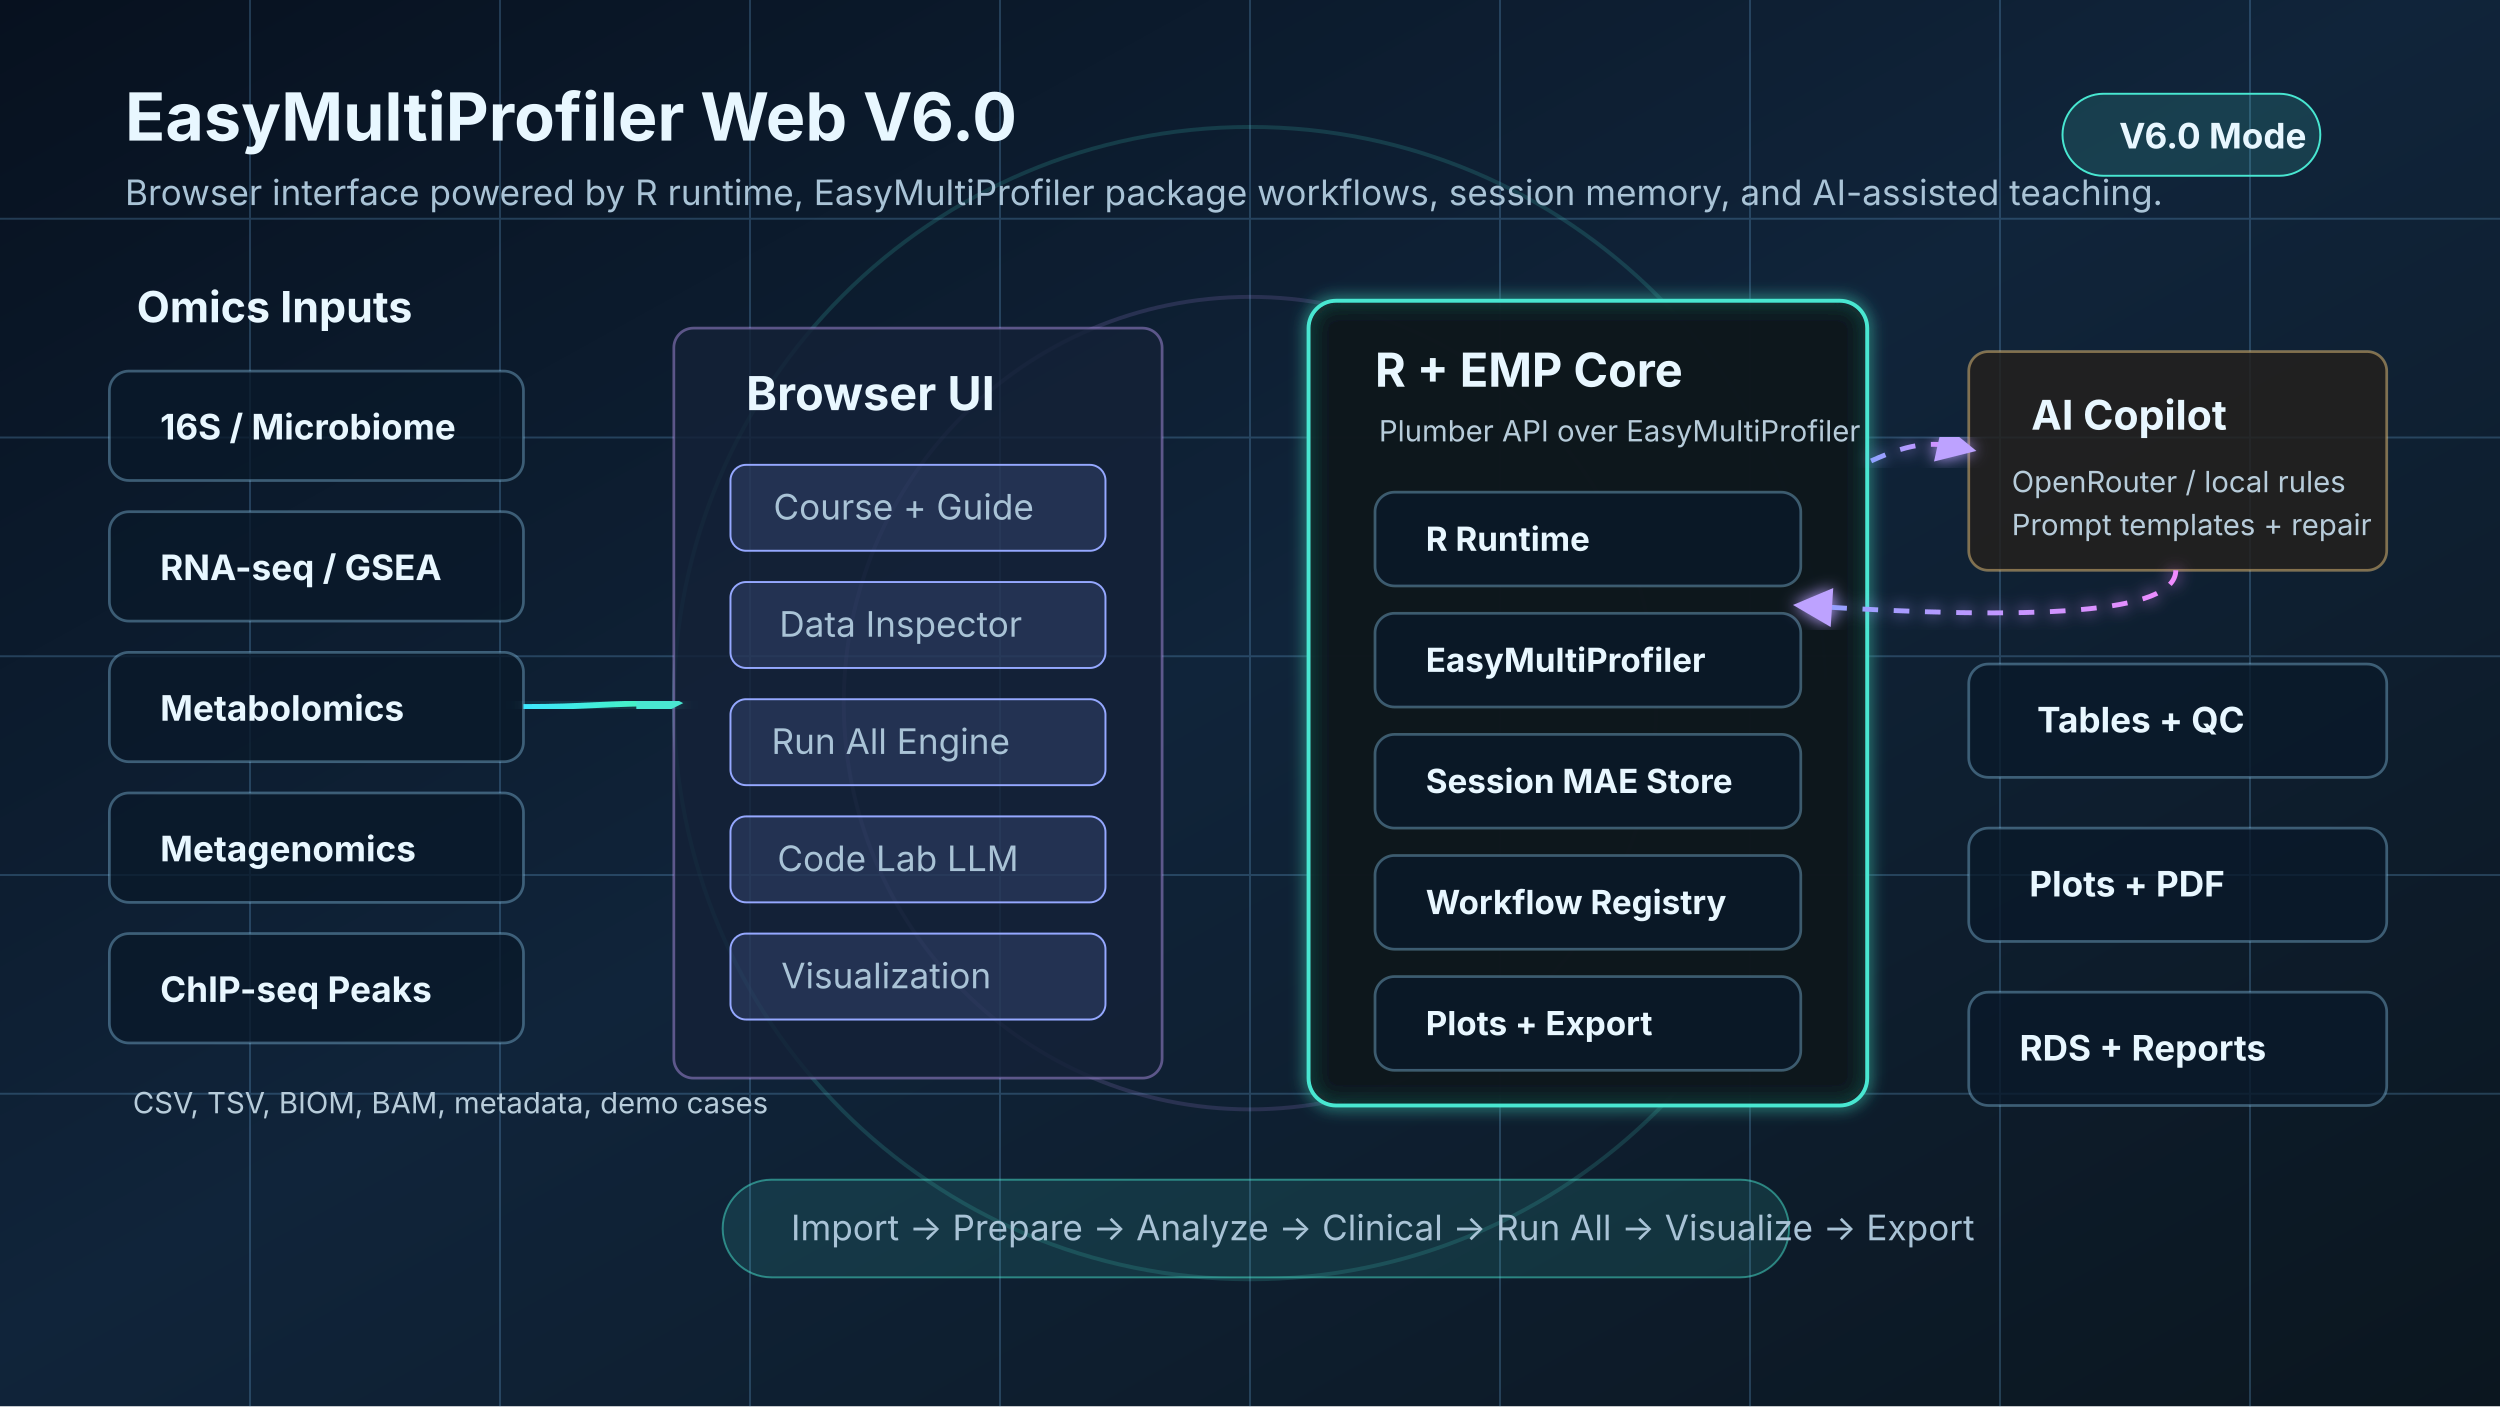
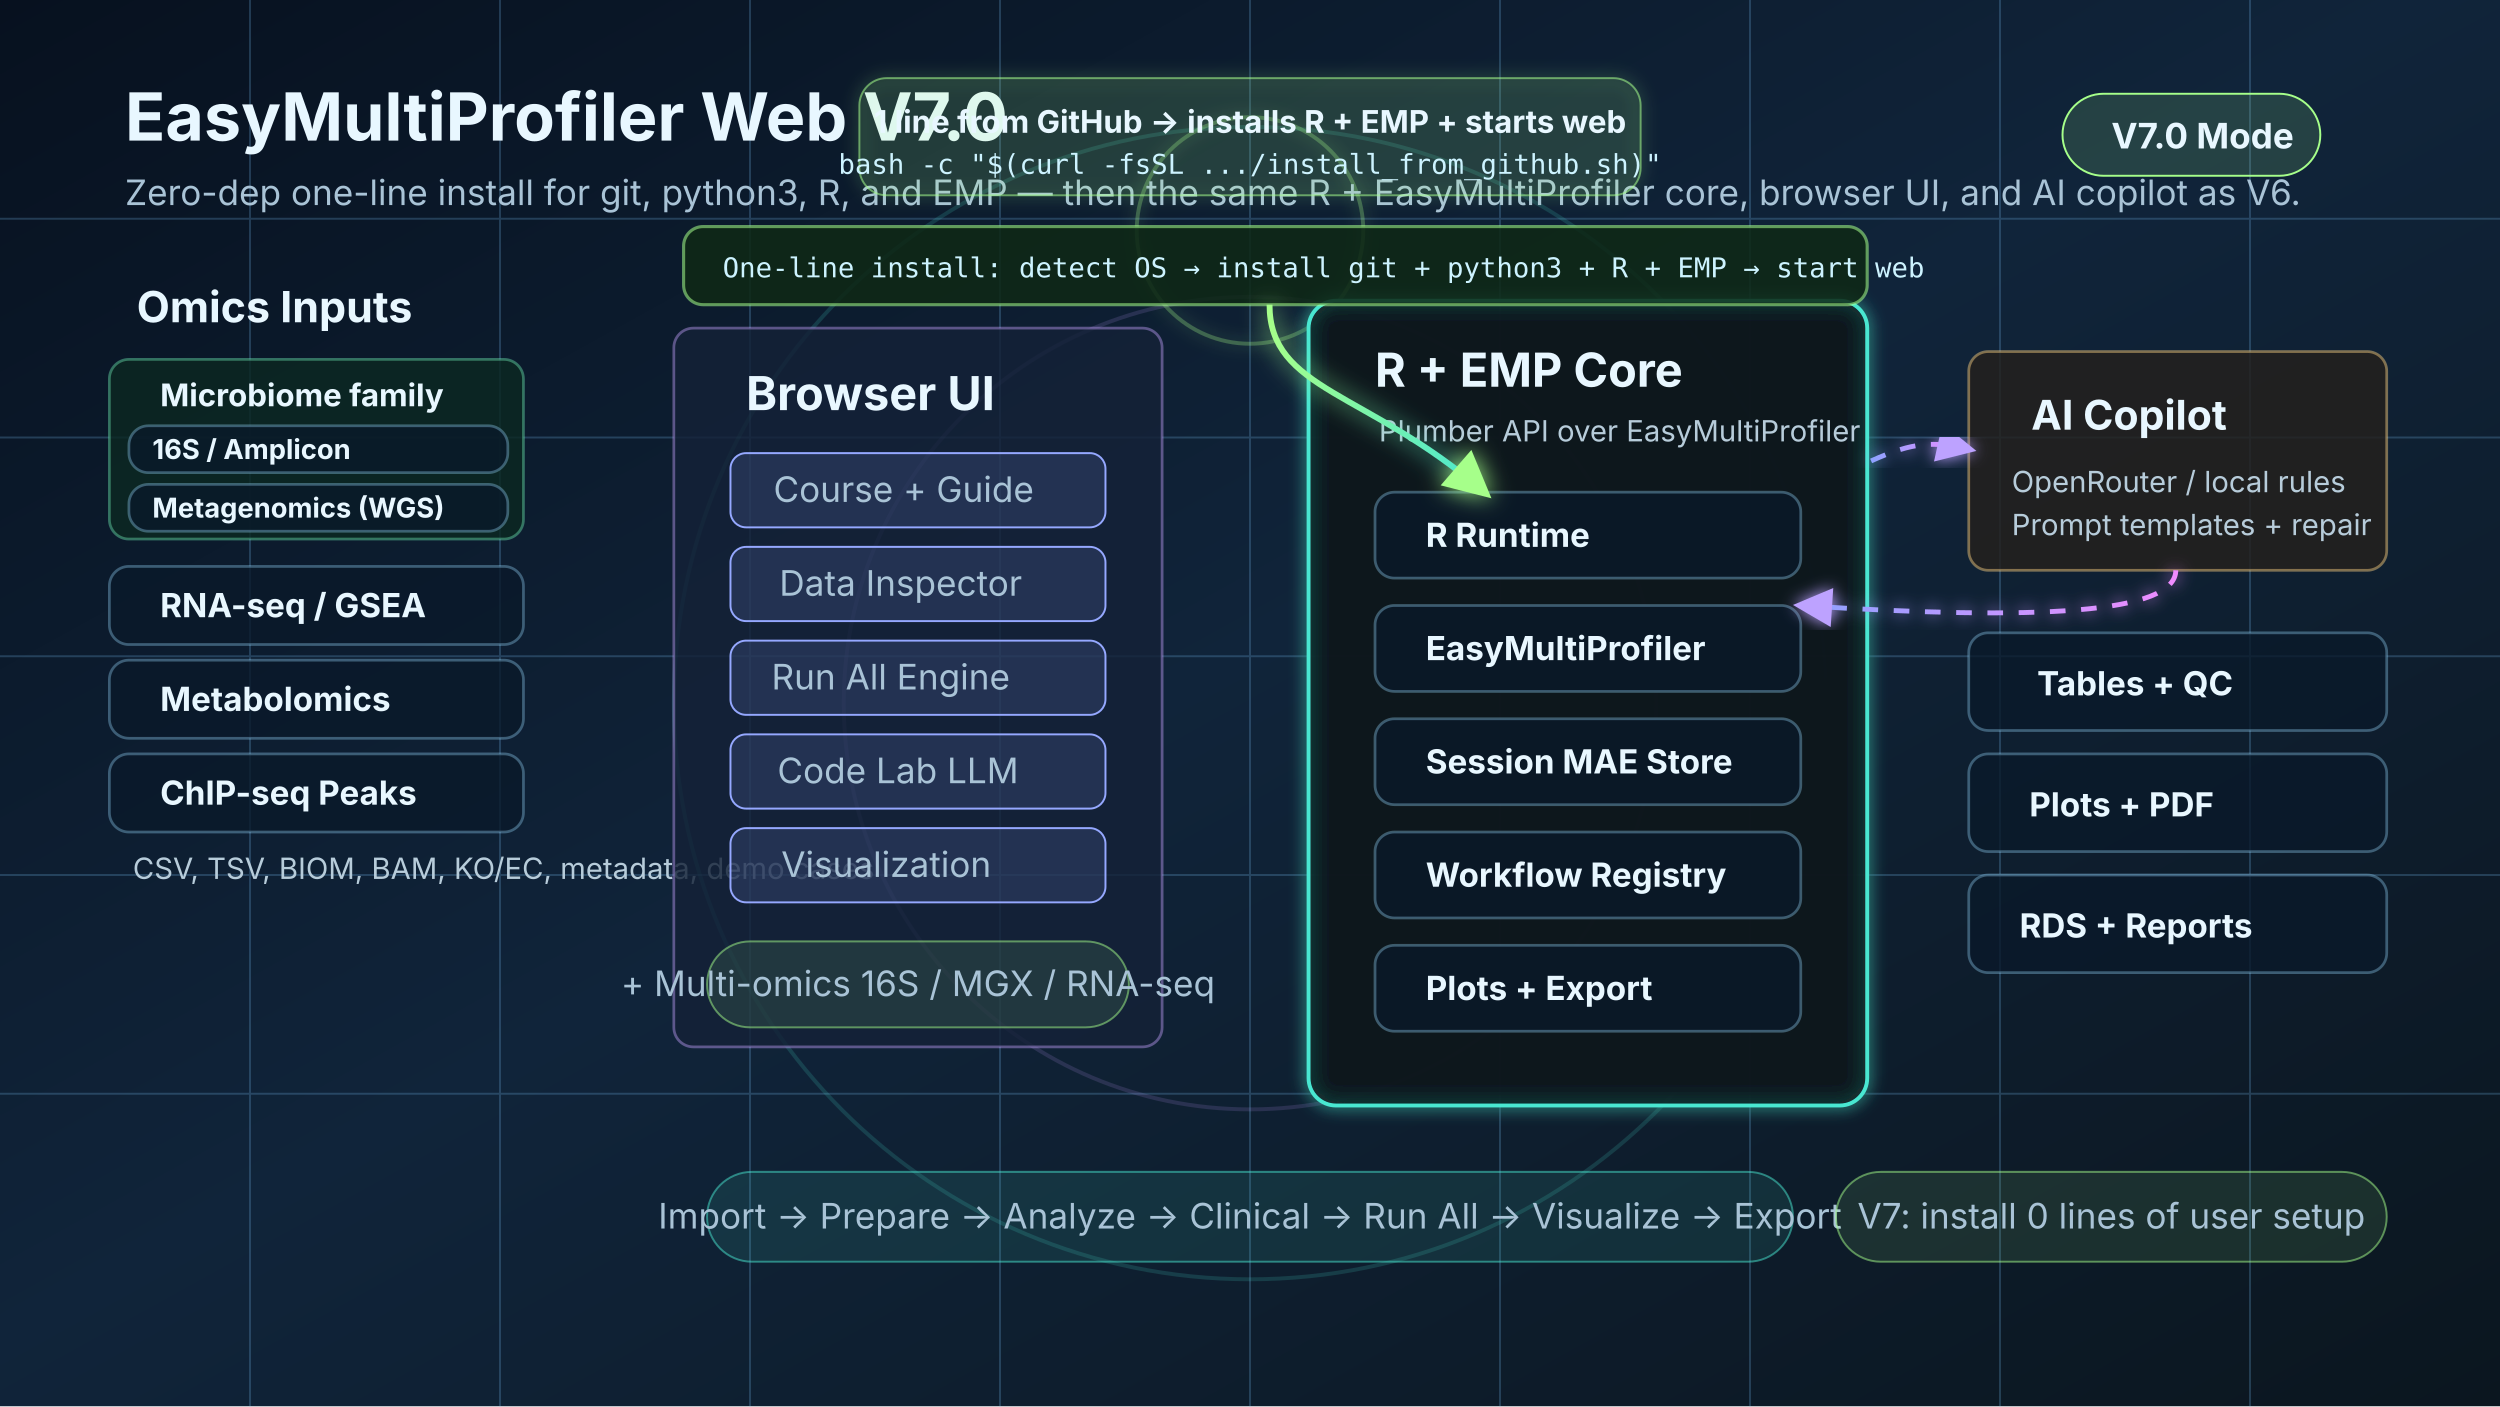
<svg xmlns="http://www.w3.org/2000/svg" width="1280" height="720" viewBox="0 0 1280 720" role="img" aria-labelledby="title desc">
  <defs>
    <linearGradient id="bg" x1="0" x2="1" y1="0" y2="1">
      <stop offset="0" stop-color="#07111f" />
      <stop offset="0.48" stop-color="#10243a" />
      <stop offset="1" stop-color="#0b161f" />
    </linearGradient>
    <linearGradient id="cyan" x1="0" x2="1">
      <stop offset="0" stop-color="#3ee7ff" />
      <stop offset="1" stop-color="#47f5b2" />
    </linearGradient>
    <linearGradient id="violet" x1="0" x2="1">
      <stop offset="0" stop-color="#8da2ff" />
      <stop offset="1" stop-color="#f08cff" />
    </linearGradient>
    <linearGradient id="amber" x1="0" x2="1">
      <stop offset="0" stop-color="#ffe08a" />
      <stop offset="1" stop-color="#ff9d6c" />
    </linearGradient>
+     <linearGradient id="lime" x1="0" x2="1">
+       <stop offset="0" stop-color="#a6ff8a" />
+       <stop offset="1" stop-color="#48e7d1" />
+     </linearGradient>
    <filter id="glow" x="-40%" y="-40%" width="180%" height="180%">
      <feGaussianBlur stdDeviation="4" result="blur" />
+       <feMerge>
+         <feMergeNode in="blur" />
+         <feMergeNode in="SourceGraphic" />
+       </feMerge>
+     </filter>
+     <filter id="glowStrong" x="-40%" y="-40%" width="180%" height="180%">
+       <feGaussianBlur stdDeviation="6" result="blur" />
      <feMerge>
        <feMergeNode in="blur" />
        <feMergeNode in="SourceGraphic" />
      </feMerge>
    </filter>
    <marker id="arrowCyan" viewBox="0 0 10 10" refX="8" refY="5" markerWidth="8" markerHeight="8" orient="auto-start-reverse">
      <path d="M 0 0 L 10 5 L 0 10 z" fill="#48e7d1" />
    </marker>
    <marker id="arrowViolet" viewBox="0 0 10 10" refX="8" refY="5" markerWidth="8" markerHeight="8" orient="auto-start-reverse">
      <path d="M 0 0 L 10 5 L 0 10 z" fill="#bda2ff" />
    </marker>
+     <marker id="arrowLime" viewBox="0 0 10 10" refX="8" refY="5" markerWidth="8" markerHeight="8" orient="auto-start-reverse">
+       <path d="M 0 0 L 10 5 L 0 10 z" fill="#a6ff8a" />
+     </marker>
    <style>
      .label{font-family:Inter,Segoe UI,Arial,sans-serif;fill:#e8f7ff;font-weight:700;letter-spacing:0}
      .small{font-family:Inter,Segoe UI,Arial,sans-serif;fill:#a9c3d6;font-size:18px;letter-spacing:0}
      .tiny{font-family:Inter,Segoe UI,Arial,sans-serif;fill:#b7ccda;font-size:15px;letter-spacing:0}
+       .mono{font-family:"JetBrains Mono",Consolas,Menlo,monospace;fill:#cdf3ff;font-size:14px}
      .box{fill:rgba(9,25,41,.78);stroke:rgba(151,219,255,.35);stroke-width:1.4;rx:10}
      .box2{fill:rgba(20,34,55,.82);stroke:rgba(199,162,255,.42);stroke-width:1.4;rx:10}
      .box3{fill:rgba(36,32,28,.82);stroke:rgba(255,211,130,.45);stroke-width:1.4;rx:10}
+       .boxMicrobe{fill:rgba(11,40,34,.82);stroke:rgba(102,221,170,.45);stroke-width:1.4;rx:10}
+       .boxInstall{fill:rgba(14,40,22,.86);stroke:rgba(166,255,138,.55);stroke-width:1.6;rx:10}
      .line{fill:none;stroke:url(#cyan);stroke-width:3;marker-end:url(#arrowCyan);filter:url(#glow)}
      .line2{fill:none;stroke:url(#violet);stroke-width:2.5;marker-end:url(#arrowViolet);filter:url(#glow)}
+       .lineLime{fill:none;stroke:url(#lime);stroke-width:3;marker-end:url(#arrowLime);filter:url(#glowStrong)}
      .dash{stroke-dasharray:8 8}
    </style>
  </defs>
  <rect width="1280" height="720" fill="url(#bg)" />
  <g opacity=".22">
    <path d="M0 112 H1280 M0 224 H1280 M0 336 H1280 M0 448 H1280 M0 560 H1280" stroke="#7ec7ff" stroke-width="1" />
    <path d="M128 0 V720 M256 0 V720 M384 0 V720 M512 0 V720 M640 0 V720 M768 0 V720 M896 0 V720 M1024 0 V720 M1152 0 V720" stroke="#7ec7ff" stroke-width="1" />
  </g>
  <circle cx="640" cy="360" r="295" fill="none" stroke="#45e6d0" stroke-opacity=".16" stroke-width="2" />
  <circle cx="640" cy="360" r="208" fill="none" stroke="#c59cff" stroke-opacity=".15" stroke-width="2" />
-   <text x="64" y="72" class="label" font-size="34">EasyMultiProfiler Web V6.0</text>
-   <text x="64" y="105" class="small">Browser interface powered by R runtime, EasyMultiProfiler package workflows, session memory, and AI-assisted teaching.</text>
-   <rect x="1056" y="48" width="132" height="42" rx="21" fill="rgba(72,231,209,.14)" stroke="#48e7d1" />
-   <text x="1085" y="76" class="label" font-size="18">V6.0 Mode</text>
+   <circle cx="640" cy="118" r="58" fill="none" stroke="#a6ff8a" stroke-opacity=".28" stroke-width="2" filter="url(#glow)" />
+   <text x="64" y="72" class="label" font-size="34">EasyMultiProfiler Web V7.0</text>
+   <text x="64" y="105" class="small">Zero-dep one-line install for git, python3, R, and EMP — then the same R + EasyMultiProfiler core, browser UI, and AI copilot as V6.</text>
+   <rect x="1056" y="48" width="132" height="42" rx="21" fill="rgba(166,255,138,.14)" stroke="#a6ff8a" />
+   <text x="1081" y="76" class="label" font-size="18" fill="#dffcd4">V7.0 Mode</text>
+   <g>
+     <rect x="440" y="40" width="400" height="60" rx="14" fill="rgba(166,255,138,.08)" stroke="rgba(166,255,138,.55)" filter="url(#glow)" />
+     <text x="640" y="68" class="label" font-size="16" text-anchor="middle" fill="#dffcd4">1 line from GitHub → installs R + EMP + starts web</text>
+     <text x="640" y="89" class="mono" text-anchor="middle" fill="#a6ff8a">bash -c "$(curl -fsSL .../install_from_github.sh)"</text>
+   </g>
  <g>
    <text x="70" y="165" class="label" font-size="22">Omics Inputs</text>
-     <rect class="box" x="56" y="190" width="212" height="56" />
-     <text x="82" y="225" class="label" font-size="18">16S / Microbiome</text>
-     <rect class="box" x="56" y="262" width="212" height="56" />
-     <text x="82" y="297" class="label" font-size="18">RNA-seq / GSEA</text>
-     <rect class="box" x="56" y="334" width="212" height="56" />
-     <text x="82" y="369" class="label" font-size="18">Metabolomics</text>
-     <rect class="box" x="56" y="406" width="212" height="56" />
-     <text x="82" y="441" class="label" font-size="18">Metagenomics</text>
-     <rect class="box" x="56" y="478" width="212" height="56" />
-     <text x="82" y="513" class="label" font-size="18">ChIP-seq Peaks</text>
-     <text x="68" y="570" class="tiny">CSV, TSV, BIOM, BAM, metadata, demo cases</text>
+     <g>
+       <rect class="boxMicrobe" x="56" y="184" width="212" height="92" />
+       <text x="82" y="208" class="label" font-size="16" fill="#cdf3d5">Microbiome family</text>
+       <rect class="box" x="66" y="218" width="194" height="24" fill="rgba(102,221,170,.10)" stroke="rgba(102,221,170,.45)" />
+       <text x="78" y="235" class="label" font-size="14">16S / Amplicon</text>
+       <rect class="box" x="66" y="248" width="194" height="24" fill="rgba(102,221,170,.10)" stroke="rgba(102,221,170,.45)" />
+       <text x="78" y="265" class="label" font-size="14">Metagenomics (WGS)</text>
+     </g>
+     <rect class="box" x="56" y="290" width="212" height="40" />
+     <text x="82" y="316" class="label" font-size="17">RNA-seq / GSEA</text>
+     <rect class="box" x="56" y="338" width="212" height="40" />
+     <text x="82" y="364" class="label" font-size="17">Metabolomics</text>
+     <rect class="box" x="56" y="386" width="212" height="40" />
+     <text x="82" y="412" class="label" font-size="17">ChIP-seq Peaks</text>
+     <text x="68" y="450" class="tiny">CSV, TSV, BIOM, BAM, KO/EC, metadata, demo cases</text>
  </g>
  <g>
-     <rect class="box2" x="345" y="168" width="250" height="384" />
+     <rect class="box2" x="345" y="168" width="250" height="368" />
    <text x="382" y="210" class="label" font-size="24">Browser UI</text>
-     <rect x="374" y="238" width="192" height="44" rx="8" fill="rgba(141,162,255,.14)" stroke="#95a8ff" />
-     <text x="396" y="266" class="small">Course + Guide</text>
-     <rect x="374" y="298" width="192" height="44" rx="8" fill="rgba(141,162,255,.14)" stroke="#95a8ff" />
-     <text x="399" y="326" class="small">Data Inspector</text>
-     <rect x="374" y="358" width="192" height="44" rx="8" fill="rgba(141,162,255,.14)" stroke="#95a8ff" />
-     <text x="395" y="386" class="small">Run All Engine</text>
-     <rect x="374" y="418" width="192" height="44" rx="8" fill="rgba(141,162,255,.14)" stroke="#95a8ff" />
-     <text x="398" y="446" class="small">Code Lab LLM</text>
-     <rect x="374" y="478" width="192" height="44" rx="8" fill="rgba(141,162,255,.14)" stroke="#95a8ff" />
-     <text x="400" y="506" class="small">Visualization</text>
+     <rect x="374" y="232" width="192" height="38" rx="8" fill="rgba(141,162,255,.14)" stroke="#95a8ff" />
+     <text x="396" y="257" class="small">Course + Guide</text>
+     <rect x="374" y="280" width="192" height="38" rx="8" fill="rgba(141,162,255,.14)" stroke="#95a8ff" />
+     <text x="399" y="305" class="small">Data Inspector</text>
+     <rect x="374" y="328" width="192" height="38" rx="8" fill="rgba(141,162,255,.14)" stroke="#95a8ff" />
+     <text x="395" y="353" class="small">Run All Engine</text>
+     <rect x="374" y="376" width="192" height="38" rx="8" fill="rgba(141,162,255,.14)" stroke="#95a8ff" />
+     <text x="398" y="401" class="small">Code Lab LLM</text>
+     <rect x="374" y="424" width="192" height="38" rx="8" fill="rgba(141,162,255,.14)" stroke="#95a8ff" />
+     <text x="400" y="449" class="small">Visualization</text>
+     <rect x="362" y="482" width="216" height="44" rx="22" fill="rgba(166,255,138,.10)" stroke="rgba(166,255,138,.5)" />
+     <text x="470" y="510" class="small" text-anchor="middle" fill="#dffcd4">+ Multi-omics 16S / MGX / RNA-seq</text>
  </g>
  <g>
    <rect x="670" y="154" width="286" height="412" rx="14" fill="rgba(8,22,34,.86)" stroke="#48e7d1" stroke-width="2" filter="url(#glow)" />
    <text x="704" y="198" class="label" font-size="24">R + EMP Core</text>
    <text x="706" y="226" class="tiny">Plumber API over EasyMultiProfiler</text>
-     <rect class="box" x="704" y="252" width="218" height="48" />
-     <text x="730" y="282" class="label" font-size="17">R Runtime</text>
-     <rect class="box" x="704" y="314" width="218" height="48" />
-     <text x="730" y="344" class="label" font-size="17">EasyMultiProfiler</text>
-     <rect class="box" x="704" y="376" width="218" height="48" />
-     <text x="730" y="406" class="label" font-size="17">Session MAE Store</text>
-     <rect class="box" x="704" y="438" width="218" height="48" />
-     <text x="730" y="468" class="label" font-size="17">Workflow Registry</text>
-     <rect class="box" x="704" y="500" width="218" height="48" />
-     <text x="730" y="530" class="label" font-size="17">Plots + Export</text>
+     <rect class="box" x="704" y="252" width="218" height="44" />
+     <text x="730" y="280" class="label" font-size="17">R Runtime</text>
+     <rect class="box" x="704" y="310" width="218" height="44" />
+     <text x="730" y="338" class="label" font-size="17">EasyMultiProfiler</text>
+     <rect class="box" x="704" y="368" width="218" height="44" />
+     <text x="730" y="396" class="label" font-size="17">Session MAE Store</text>
+     <rect class="box" x="704" y="426" width="218" height="44" />
+     <text x="730" y="454" class="label" font-size="17">Workflow Registry</text>
+     <rect class="box" x="704" y="484" width="218" height="44" />
+     <text x="730" y="512" class="label" font-size="17">Plots + Export</text>
  </g>
  <g>
    <rect class="box3" x="1008" y="180" width="214" height="112" />
    <text x="1040" y="220" class="label" font-size="21">AI Copilot</text>
    <text x="1030" y="252" class="tiny">OpenRouter / local rules</text>
    <text x="1030" y="274" class="tiny">Prompt templates + repair</text>
-     <rect class="box" x="1008" y="340" width="214" height="58" />
-     <text x="1043" y="375" class="label" font-size="18">Tables + QC</text>
-     <rect class="box" x="1008" y="424" width="214" height="58" />
-     <text x="1039" y="459" class="label" font-size="18">Plots + PDF</text>
-     <rect class="box" x="1008" y="508" width="214" height="58" />
-     <text x="1034" y="543" class="label" font-size="18">RDS + Reports</text>
+     <rect class="box" x="1008" y="324" width="214" height="50" />
+     <text x="1043" y="356" class="label" font-size="17">Tables + QC</text>
+     <rect class="box" x="1008" y="386" width="214" height="50" />
+     <text x="1039" y="418" class="label" font-size="17">Plots + PDF</text>
+     <rect class="box" x="1008" y="448" width="214" height="50" />
+     <text x="1034" y="480" class="label" font-size="17">RDS + Reports</text>
  </g>
-   <path class="line" d="M268 362 C300 362 310 360 345 360" />
+   <path class="line" d="M268 360 C300 360 310 360 345 360" />
  <path class="line" d="M595 360 C624 360 642 360 670 360" />
  <path class="line" d="M956 366 C984 366 989 366 1008 366" />
-   <path class="line" d="M956 454 C988 454 990 454 1008 454" />
-   <path class="line" d="M956 526 C988 526 990 526 1008 526" />
+   <path class="line" d="M956 414 C988 414 990 414 1008 414" />
+   <path class="line" d="M956 472 C988 472 990 472 1008 472" />
  <path class="line2 dash" d="M958 236 C980 226 990 226 1008 230" />
  <path class="line2 dash" d="M1114 292 C1114 314 1044 318 922 310" />
  <g>
-     <rect x="370" y="604" width="546" height="50" rx="25" fill="rgba(72,231,209,.12)" stroke="rgba(72,231,209,.5)" />
-     <text x="405" y="635" class="small">Import -&gt; Prepare -&gt; Analyze -&gt; Clinical -&gt; Run All -&gt; Visualize -&gt; Export</text>
+     <rect class="boxInstall" x="350" y="116" width="606" height="40" rx="20" />
+     <text x="370" y="142" class="mono" fill="#dffcd4">One-line install: detect OS → install git + python3 + R + EMP → start web</text>
+   </g>
+   <path class="lineLime" d="M650 156 C650 200 700 200 760 252" />
+   <g>
+     <rect x="362" y="600" width="556" height="46" rx="23" fill="rgba(72,231,209,.10)" stroke="rgba(72,231,209,.5)" />
+     <text x="640" y="629" class="small" text-anchor="middle">Import → Prepare → Analyze → Clinical → Run All → Visualize → Export</text>
+   </g>
+   <g>
+     <rect x="940" y="600" width="282" height="46" rx="23" fill="rgba(166,255,138,.10)" stroke="rgba(166,255,138,.5)" />
+     <text x="1081" y="629" class="small" text-anchor="middle" fill="#dffcd4">V7: install 0 lines of user setup</text>
  </g>
</svg>
